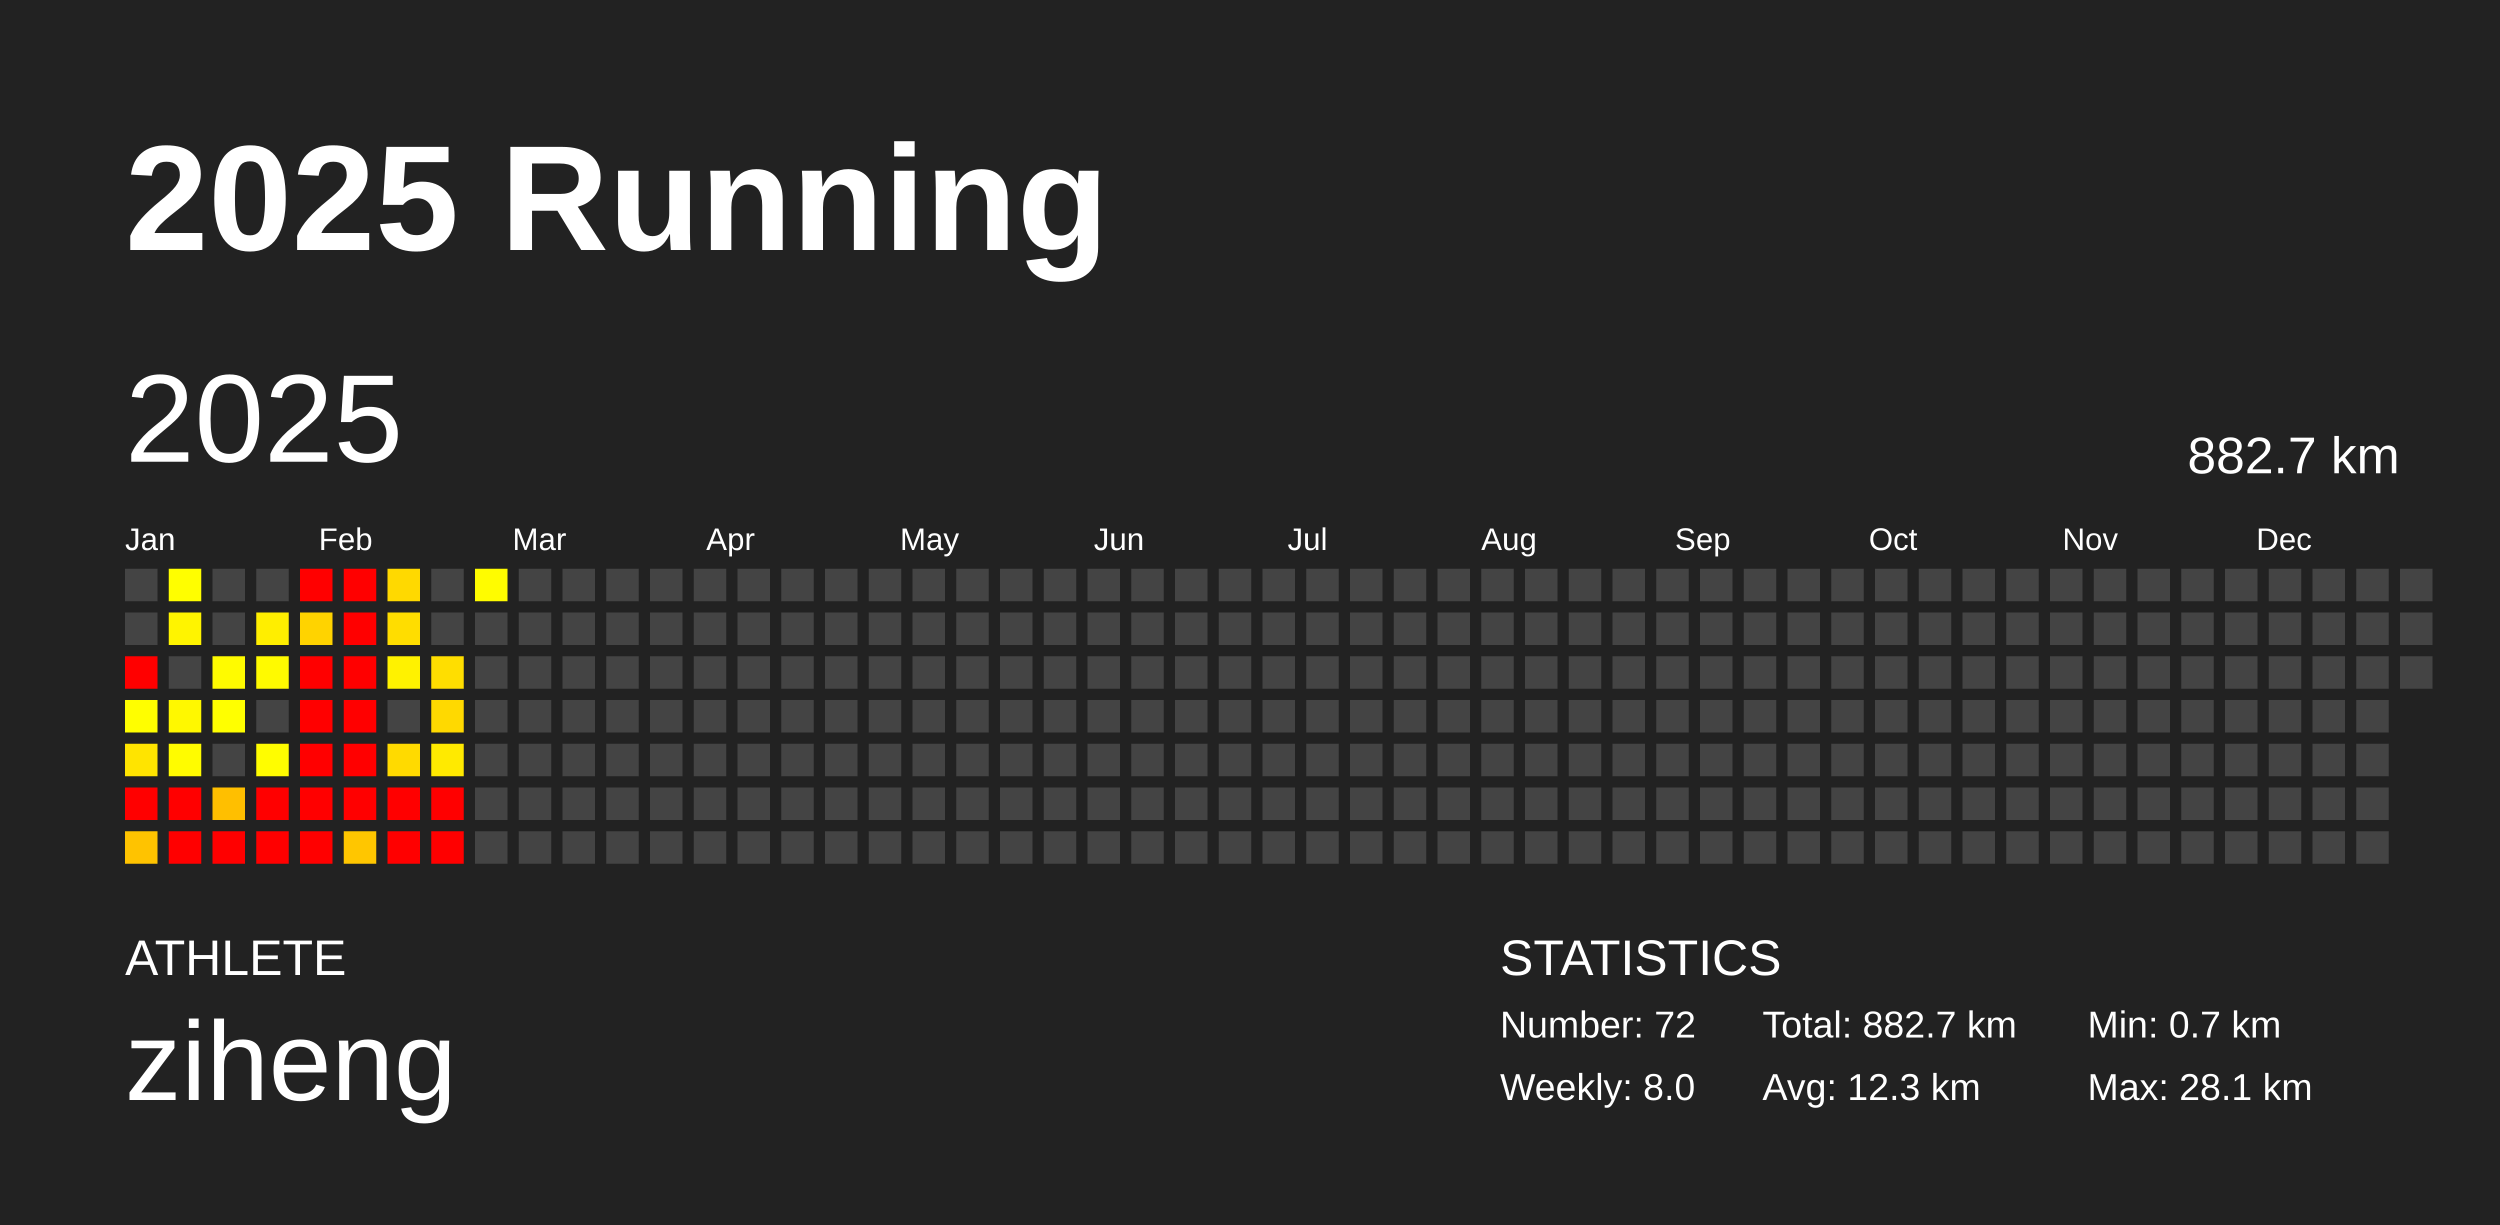
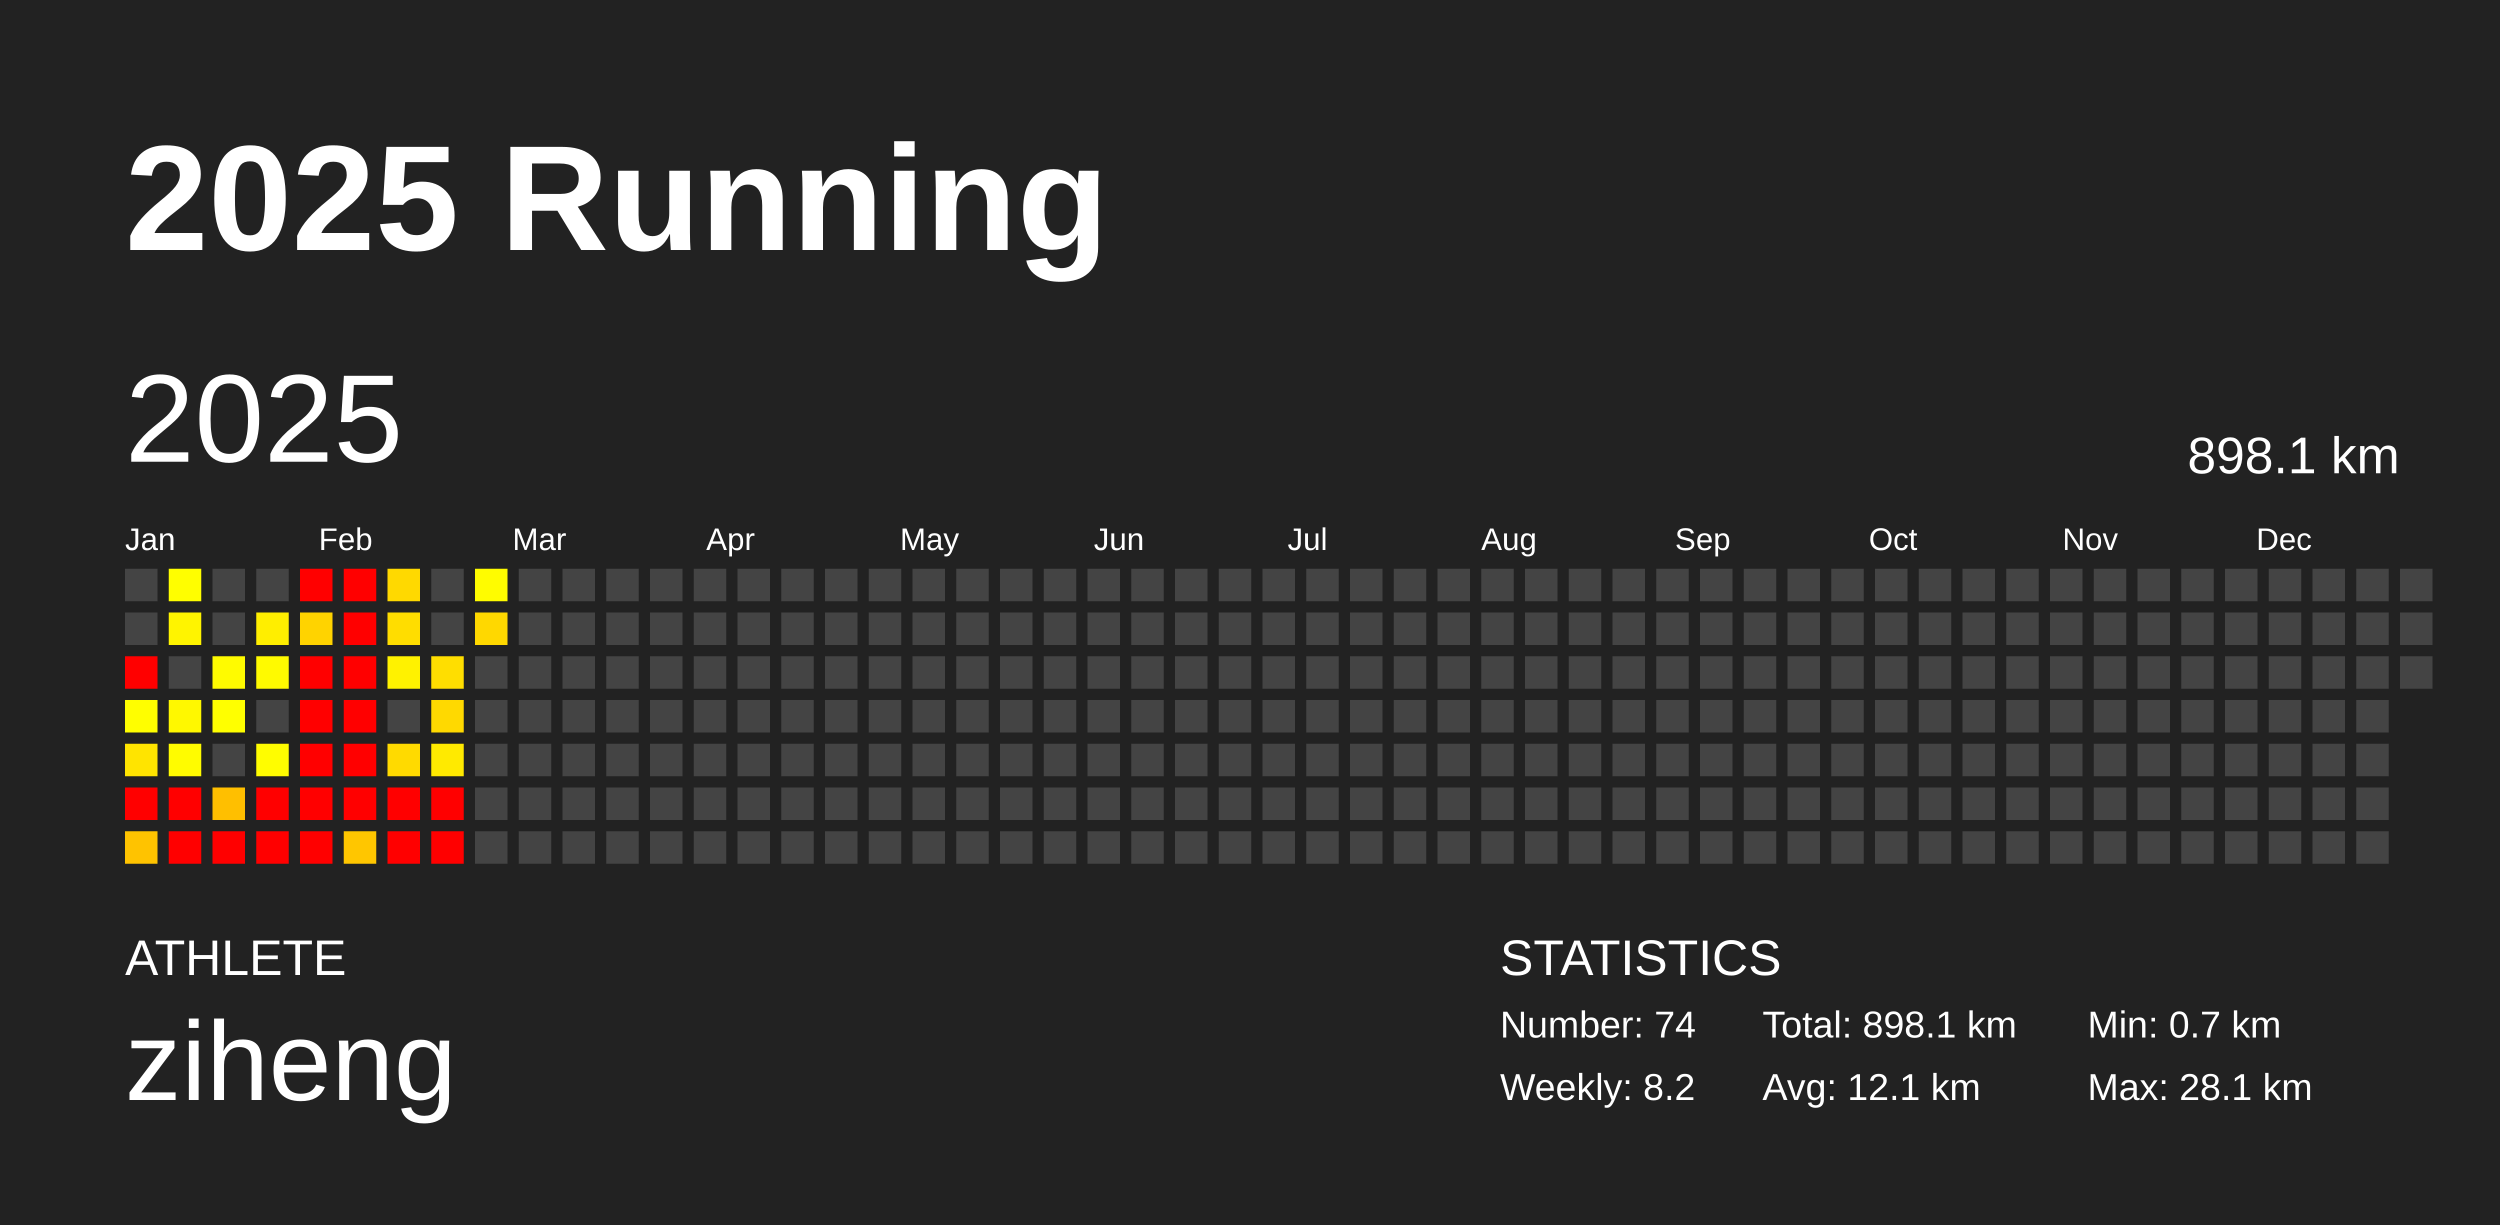
<svg xmlns="http://www.w3.org/2000/svg" baseProfile="full" height="98mm" version="1.1" viewBox="0,0,200,98" width="200mm">
  <defs />
  <rect fill="#222222" height="98" width="200" x="0" y="0" />
  <text fill="#FFFFFF" style="font-size:12px; font-family:Arial; font-weight:bold;" x="10" y="20">2025 Running</text>
  <text fill="#FFFFFF" style="font-size:4px; font-family:Arial" x="10" y="78">ATHLETE</text>
  <text fill="#FFFFFF" style="font-size:9px; font-family:Arial" x="10" y="88">ziheng</text>
  <text fill="#FFFFFF" style="font-size:4px; font-family:Arial" x="120" y="78">STATISTICS</text>
-   <text fill="#FFFFFF" style="font-size:3px; font-family:Arial" x="120" y="83">Number: 72</text>
-   <text fill="#FFFFFF" style="font-size:3px; font-family:Arial" x="120" y="88">Weekly: 8.0</text>
-   <text fill="#FFFFFF" style="font-size:3px; font-family:Arial" x="141" y="83">Total: 882.7 km</text>
-   <text fill="#FFFFFF" style="font-size:3px; font-family:Arial" x="141" y="88">Avg: 12.3 km</text>
+   <text fill="#FFFFFF" style="font-size:3px; font-family:Arial" x="120" y="83">Number: 74</text>
+   <text fill="#FFFFFF" style="font-size:3px; font-family:Arial" x="120" y="88">Weekly: 8.2</text>
+   <text fill="#FFFFFF" style="font-size:3px; font-family:Arial" x="141" y="83">Total: 898.1 km</text>
+   <text fill="#FFFFFF" style="font-size:3px; font-family:Arial" x="141" y="88">Avg: 12.1 km</text>
  <text fill="#FFFFFF" style="font-size:3px; font-family:Arial" x="167" y="83">Min: 0.7 km</text>
  <text fill="#FFFFFF" style="font-size:3px; font-family:Arial" x="167" y="88">Max: 28.1 km</text>
  <text dominant-baseline="hanging" fill="#FFFFFF" style="font-size:10.0px; font-family:Arial;" x="10" y="30">2025</text>
-   <text dominant-baseline="hanging" fill="#FFFFFF" style="font-size:4.125px; font-family:Arial;" x="175" y="35">882.7 km</text>
+   <text dominant-baseline="hanging" fill="#FFFFFF" style="font-size:4.125px; font-family:Arial;" x="175" y="35">898.1 km</text>
  <text fill="#FFFFFF" style="font-size:2.5px; font-family:Arial" x="10.0" y="44">Jan</text>
  <text fill="#FFFFFF" style="font-size:2.5px; font-family:Arial" x="25.5" y="44">Feb</text>
  <text fill="#FFFFFF" style="font-size:2.5px; font-family:Arial" x="41.0" y="44">Mar</text>
  <text fill="#FFFFFF" style="font-size:2.5px; font-family:Arial" x="56.5" y="44">Apr</text>
  <text fill="#FFFFFF" style="font-size:2.5px; font-family:Arial" x="72.0" y="44">May</text>
  <text fill="#FFFFFF" style="font-size:2.5px; font-family:Arial" x="87.5" y="44">Jun</text>
  <text fill="#FFFFFF" style="font-size:2.5px; font-family:Arial" x="103.0" y="44">Jul</text>
  <text fill="#FFFFFF" style="font-size:2.5px; font-family:Arial" x="118.5" y="44">Aug</text>
  <text fill="#FFFFFF" style="font-size:2.5px; font-family:Arial" x="134.0" y="44">Sep</text>
  <text fill="#FFFFFF" style="font-size:2.5px; font-family:Arial" x="149.5" y="44">Oct</text>
  <text fill="#FFFFFF" style="font-size:2.5px; font-family:Arial" x="165.0" y="44">Nov</text>
  <text fill="#FFFFFF" style="font-size:2.5px; font-family:Arial" x="180.5" y="44">Dec</text>
  <rect fill="#444444" height="2.6" width="2.6" x="10.0" y="45.5" />
  <rect fill="#444444" height="2.6" width="2.6" x="10.0" y="49.0" />
  <rect fill="red" height="2.6" width="2.6" x="10.0" y="52.5" />
  <rect fill="#fffe00" height="2.6" width="2.6" x="10.0" y="56.0" />
  <rect fill="#ffe400" height="2.6" width="2.6" x="10.0" y="59.5" />
  <rect fill="red" height="2.6" width="2.6" x="10.0" y="63.0" />
  <rect fill="#ffc300" height="2.6" width="2.6" x="10.0" y="66.5" />
  <rect fill="#fffe00" height="2.6" width="2.6" x="13.5" y="45.5" />
  <rect fill="#fff400" height="2.6" width="2.6" x="13.5" y="49.0" />
  <rect fill="#444444" height="2.6" width="2.6" x="13.5" y="52.5" />
  <rect fill="#fff800" height="2.6" width="2.6" x="13.5" y="56.0" />
  <rect fill="#fffc00" height="2.6" width="2.6" x="13.5" y="59.5" />
  <rect fill="red" height="2.6" width="2.6" x="13.5" y="63.0" />
  <rect fill="red" height="2.6" width="2.6" x="13.5" y="66.5" />
  <rect fill="#444444" height="2.6" width="2.6" x="17.0" y="45.5" />
  <rect fill="#444444" height="2.6" width="2.6" x="17.0" y="49.0" />
  <rect fill="#fffb00" height="2.6" width="2.6" x="17.0" y="52.5" />
  <rect fill="#ffff00" height="2.6" width="2.6" x="17.0" y="56.0" />
  <rect fill="#444444" height="2.6" width="2.6" x="17.0" y="59.5" />
  <rect fill="#ffbf00" height="2.6" width="2.6" x="17.0" y="63.0" />
  <rect fill="red" height="2.6" width="2.6" x="17.0" y="66.5" />
  <rect fill="#444444" height="2.6" width="2.6" x="20.5" y="45.5" />
  <rect fill="#ffee00" height="2.6" width="2.6" x="20.5" y="49.0" />
  <rect fill="#fffa00" height="2.6" width="2.6" x="20.5" y="52.5" />
  <rect fill="#444444" height="2.6" width="2.6" x="20.5" y="56.0" />
  <rect fill="#fffd00" height="2.6" width="2.6" x="20.5" y="59.5" />
  <rect fill="red" height="2.6" width="2.6" x="20.5" y="63.0" />
  <rect fill="red" height="2.6" width="2.6" x="20.5" y="66.5" />
  <rect fill="red" height="2.6" width="2.6" x="24.0" y="45.5" />
  <rect fill="#ffd300" height="2.6" width="2.6" x="24.0" y="49.0" />
  <rect fill="red" height="2.6" width="2.6" x="24.0" y="52.5" />
  <rect fill="red" height="2.6" width="2.6" x="24.0" y="56.0" />
  <rect fill="red" height="2.6" width="2.6" x="24.0" y="59.5" />
  <rect fill="red" height="2.6" width="2.6" x="24.0" y="63.0" />
  <rect fill="red" height="2.6" width="2.6" x="24.0" y="66.5" />
  <rect fill="red" height="2.6" width="2.6" x="27.5" y="45.5" />
  <rect fill="red" height="2.6" width="2.6" x="27.5" y="49.0" />
  <rect fill="red" height="2.6" width="2.6" x="27.5" y="52.5" />
  <rect fill="red" height="2.6" width="2.6" x="27.5" y="56.0" />
  <rect fill="red" height="2.6" width="2.6" x="27.5" y="59.5" />
  <rect fill="red" height="2.6" width="2.6" x="27.5" y="63.0" />
  <rect fill="#ffc600" height="2.6" width="2.6" x="27.5" y="66.5" />
  <rect fill="#ffd900" height="2.6" width="2.6" x="31.0" y="45.5" />
  <rect fill="#ffdd00" height="2.6" width="2.6" x="31.0" y="49.0" />
  <rect fill="#fff200" height="2.6" width="2.6" x="31.0" y="52.5" />
  <rect fill="#444444" height="2.6" width="2.6" x="31.0" y="56.0" />
  <rect fill="#ffda00" height="2.6" width="2.6" x="31.0" y="59.5" />
  <rect fill="red" height="2.6" width="2.6" x="31.0" y="63.0" />
  <rect fill="red" height="2.6" width="2.6" x="31.0" y="66.5" />
  <rect fill="#444444" height="2.6" width="2.6" x="34.5" y="45.5" />
  <rect fill="#444444" height="2.6" width="2.6" x="34.5" y="49.0" />
  <rect fill="#ffde00" height="2.6" width="2.6" x="34.5" y="52.5" />
  <rect fill="#ffd900" height="2.6" width="2.6" x="34.5" y="56.0" />
  <rect fill="#ffea00" height="2.6" width="2.6" x="34.5" y="59.5" />
  <rect fill="red" height="2.6" width="2.6" x="34.5" y="63.0" />
  <rect fill="red" height="2.6" width="2.6" x="34.5" y="66.5" />
  <rect fill="#fffc00" height="2.6" width="2.6" x="38.0" y="45.5" />
-   <rect fill="#444444" height="2.6" width="2.6" x="38.0" y="49.0" />
+   <rect fill="#ffd800" height="2.6" width="2.6" x="38.0" y="49.0" />
  <rect fill="#444444" height="2.6" width="2.6" x="38.0" y="52.5" />
  <rect fill="#444444" height="2.6" width="2.6" x="38.0" y="56.0" />
  <rect fill="#444444" height="2.6" width="2.6" x="38.0" y="59.5" />
  <rect fill="#444444" height="2.6" width="2.6" x="38.0" y="63.0" />
  <rect fill="#444444" height="2.6" width="2.6" x="38.0" y="66.5" />
  <rect fill="#444444" height="2.6" width="2.6" x="41.5" y="45.5" />
  <rect fill="#444444" height="2.6" width="2.6" x="41.5" y="49.0" />
  <rect fill="#444444" height="2.6" width="2.6" x="41.5" y="52.5" />
  <rect fill="#444444" height="2.6" width="2.6" x="41.5" y="56.0" />
  <rect fill="#444444" height="2.6" width="2.6" x="41.5" y="59.5" />
  <rect fill="#444444" height="2.6" width="2.6" x="41.5" y="63.0" />
  <rect fill="#444444" height="2.6" width="2.6" x="41.5" y="66.5" />
  <rect fill="#444444" height="2.6" width="2.6" x="45.0" y="45.5" />
  <rect fill="#444444" height="2.6" width="2.6" x="45.0" y="49.0" />
  <rect fill="#444444" height="2.6" width="2.6" x="45.0" y="52.5" />
  <rect fill="#444444" height="2.6" width="2.6" x="45.0" y="56.0" />
  <rect fill="#444444" height="2.6" width="2.6" x="45.0" y="59.5" />
  <rect fill="#444444" height="2.6" width="2.6" x="45.0" y="63.0" />
  <rect fill="#444444" height="2.6" width="2.6" x="45.0" y="66.5" />
  <rect fill="#444444" height="2.6" width="2.6" x="48.5" y="45.5" />
  <rect fill="#444444" height="2.6" width="2.6" x="48.5" y="49.0" />
  <rect fill="#444444" height="2.6" width="2.6" x="48.5" y="52.5" />
  <rect fill="#444444" height="2.6" width="2.6" x="48.5" y="56.0" />
  <rect fill="#444444" height="2.6" width="2.6" x="48.5" y="59.5" />
  <rect fill="#444444" height="2.6" width="2.6" x="48.5" y="63.0" />
  <rect fill="#444444" height="2.6" width="2.6" x="48.5" y="66.5" />
  <rect fill="#444444" height="2.6" width="2.6" x="52.0" y="45.5" />
  <rect fill="#444444" height="2.6" width="2.6" x="52.0" y="49.0" />
  <rect fill="#444444" height="2.6" width="2.6" x="52.0" y="52.5" />
  <rect fill="#444444" height="2.6" width="2.6" x="52.0" y="56.0" />
  <rect fill="#444444" height="2.6" width="2.6" x="52.0" y="59.5" />
  <rect fill="#444444" height="2.6" width="2.6" x="52.0" y="63.0" />
  <rect fill="#444444" height="2.6" width="2.6" x="52.0" y="66.5" />
  <rect fill="#444444" height="2.6" width="2.6" x="55.5" y="45.5" />
  <rect fill="#444444" height="2.6" width="2.6" x="55.5" y="49.0" />
  <rect fill="#444444" height="2.6" width="2.6" x="55.5" y="52.5" />
  <rect fill="#444444" height="2.6" width="2.6" x="55.5" y="56.0" />
  <rect fill="#444444" height="2.6" width="2.6" x="55.5" y="59.5" />
  <rect fill="#444444" height="2.6" width="2.6" x="55.5" y="63.0" />
  <rect fill="#444444" height="2.6" width="2.6" x="55.5" y="66.5" />
  <rect fill="#444444" height="2.6" width="2.6" x="59.0" y="45.5" />
  <rect fill="#444444" height="2.6" width="2.6" x="59.0" y="49.0" />
  <rect fill="#444444" height="2.6" width="2.6" x="59.0" y="52.5" />
  <rect fill="#444444" height="2.6" width="2.6" x="59.0" y="56.0" />
  <rect fill="#444444" height="2.6" width="2.6" x="59.0" y="59.5" />
  <rect fill="#444444" height="2.6" width="2.6" x="59.0" y="63.0" />
  <rect fill="#444444" height="2.6" width="2.6" x="59.0" y="66.5" />
  <rect fill="#444444" height="2.6" width="2.6" x="62.5" y="45.5" />
  <rect fill="#444444" height="2.6" width="2.6" x="62.5" y="49.0" />
  <rect fill="#444444" height="2.6" width="2.6" x="62.5" y="52.5" />
  <rect fill="#444444" height="2.6" width="2.6" x="62.5" y="56.0" />
  <rect fill="#444444" height="2.6" width="2.6" x="62.5" y="59.5" />
  <rect fill="#444444" height="2.6" width="2.6" x="62.5" y="63.0" />
  <rect fill="#444444" height="2.6" width="2.6" x="62.5" y="66.5" />
  <rect fill="#444444" height="2.6" width="2.6" x="66.0" y="45.5" />
  <rect fill="#444444" height="2.6" width="2.6" x="66.0" y="49.0" />
  <rect fill="#444444" height="2.6" width="2.6" x="66.0" y="52.5" />
  <rect fill="#444444" height="2.6" width="2.6" x="66.0" y="56.0" />
  <rect fill="#444444" height="2.6" width="2.6" x="66.0" y="59.5" />
  <rect fill="#444444" height="2.6" width="2.6" x="66.0" y="63.0" />
  <rect fill="#444444" height="2.6" width="2.6" x="66.0" y="66.5" />
  <rect fill="#444444" height="2.6" width="2.6" x="69.5" y="45.5" />
  <rect fill="#444444" height="2.6" width="2.6" x="69.5" y="49.0" />
  <rect fill="#444444" height="2.6" width="2.6" x="69.5" y="52.5" />
  <rect fill="#444444" height="2.6" width="2.6" x="69.5" y="56.0" />
  <rect fill="#444444" height="2.6" width="2.6" x="69.5" y="59.5" />
  <rect fill="#444444" height="2.6" width="2.6" x="69.5" y="63.0" />
  <rect fill="#444444" height="2.6" width="2.6" x="69.5" y="66.5" />
  <rect fill="#444444" height="2.6" width="2.6" x="73.0" y="45.5" />
  <rect fill="#444444" height="2.6" width="2.6" x="73.0" y="49.0" />
  <rect fill="#444444" height="2.6" width="2.6" x="73.0" y="52.5" />
  <rect fill="#444444" height="2.6" width="2.6" x="73.0" y="56.0" />
  <rect fill="#444444" height="2.6" width="2.6" x="73.0" y="59.5" />
  <rect fill="#444444" height="2.6" width="2.6" x="73.0" y="63.0" />
  <rect fill="#444444" height="2.6" width="2.6" x="73.0" y="66.5" />
  <rect fill="#444444" height="2.6" width="2.6" x="76.5" y="45.5" />
  <rect fill="#444444" height="2.6" width="2.6" x="76.5" y="49.0" />
  <rect fill="#444444" height="2.6" width="2.6" x="76.5" y="52.5" />
  <rect fill="#444444" height="2.6" width="2.6" x="76.5" y="56.0" />
  <rect fill="#444444" height="2.6" width="2.6" x="76.5" y="59.5" />
  <rect fill="#444444" height="2.6" width="2.6" x="76.5" y="63.0" />
  <rect fill="#444444" height="2.6" width="2.6" x="76.5" y="66.5" />
  <rect fill="#444444" height="2.6" width="2.6" x="80.0" y="45.5" />
  <rect fill="#444444" height="2.6" width="2.6" x="80.0" y="49.0" />
  <rect fill="#444444" height="2.6" width="2.6" x="80.0" y="52.5" />
  <rect fill="#444444" height="2.6" width="2.6" x="80.0" y="56.0" />
  <rect fill="#444444" height="2.6" width="2.6" x="80.0" y="59.5" />
  <rect fill="#444444" height="2.6" width="2.6" x="80.0" y="63.0" />
  <rect fill="#444444" height="2.6" width="2.6" x="80.0" y="66.5" />
  <rect fill="#444444" height="2.6" width="2.6" x="83.5" y="45.5" />
  <rect fill="#444444" height="2.6" width="2.6" x="83.5" y="49.0" />
  <rect fill="#444444" height="2.6" width="2.6" x="83.5" y="52.5" />
  <rect fill="#444444" height="2.6" width="2.6" x="83.5" y="56.0" />
  <rect fill="#444444" height="2.6" width="2.6" x="83.5" y="59.5" />
  <rect fill="#444444" height="2.6" width="2.6" x="83.5" y="63.0" />
  <rect fill="#444444" height="2.6" width="2.6" x="83.5" y="66.5" />
  <rect fill="#444444" height="2.6" width="2.6" x="87.0" y="45.5" />
  <rect fill="#444444" height="2.6" width="2.6" x="87.0" y="49.0" />
  <rect fill="#444444" height="2.6" width="2.6" x="87.0" y="52.5" />
  <rect fill="#444444" height="2.6" width="2.6" x="87.0" y="56.0" />
  <rect fill="#444444" height="2.6" width="2.6" x="87.0" y="59.5" />
  <rect fill="#444444" height="2.6" width="2.6" x="87.0" y="63.0" />
  <rect fill="#444444" height="2.6" width="2.6" x="87.0" y="66.5" />
  <rect fill="#444444" height="2.6" width="2.6" x="90.5" y="45.5" />
  <rect fill="#444444" height="2.6" width="2.6" x="90.5" y="49.0" />
  <rect fill="#444444" height="2.6" width="2.6" x="90.5" y="52.5" />
  <rect fill="#444444" height="2.6" width="2.6" x="90.5" y="56.0" />
  <rect fill="#444444" height="2.6" width="2.6" x="90.5" y="59.5" />
  <rect fill="#444444" height="2.6" width="2.6" x="90.5" y="63.0" />
  <rect fill="#444444" height="2.6" width="2.6" x="90.5" y="66.5" />
  <rect fill="#444444" height="2.6" width="2.6" x="94.0" y="45.5" />
  <rect fill="#444444" height="2.6" width="2.6" x="94.0" y="49.0" />
  <rect fill="#444444" height="2.6" width="2.6" x="94.0" y="52.5" />
  <rect fill="#444444" height="2.6" width="2.6" x="94.0" y="56.0" />
  <rect fill="#444444" height="2.6" width="2.6" x="94.0" y="59.5" />
  <rect fill="#444444" height="2.6" width="2.6" x="94.0" y="63.0" />
  <rect fill="#444444" height="2.6" width="2.6" x="94.0" y="66.5" />
  <rect fill="#444444" height="2.6" width="2.6" x="97.5" y="45.5" />
  <rect fill="#444444" height="2.6" width="2.6" x="97.5" y="49.0" />
  <rect fill="#444444" height="2.6" width="2.6" x="97.5" y="52.5" />
  <rect fill="#444444" height="2.6" width="2.6" x="97.5" y="56.0" />
  <rect fill="#444444" height="2.6" width="2.6" x="97.5" y="59.5" />
  <rect fill="#444444" height="2.6" width="2.6" x="97.5" y="63.0" />
  <rect fill="#444444" height="2.6" width="2.6" x="97.5" y="66.5" />
  <rect fill="#444444" height="2.6" width="2.6" x="101.0" y="45.5" />
  <rect fill="#444444" height="2.6" width="2.6" x="101.0" y="49.0" />
  <rect fill="#444444" height="2.6" width="2.6" x="101.0" y="52.5" />
  <rect fill="#444444" height="2.6" width="2.6" x="101.0" y="56.0" />
  <rect fill="#444444" height="2.6" width="2.6" x="101.0" y="59.5" />
  <rect fill="#444444" height="2.6" width="2.6" x="101.0" y="63.0" />
  <rect fill="#444444" height="2.6" width="2.6" x="101.0" y="66.5" />
  <rect fill="#444444" height="2.6" width="2.6" x="104.5" y="45.5" />
  <rect fill="#444444" height="2.6" width="2.6" x="104.5" y="49.0" />
  <rect fill="#444444" height="2.6" width="2.6" x="104.5" y="52.5" />
  <rect fill="#444444" height="2.6" width="2.6" x="104.5" y="56.0" />
  <rect fill="#444444" height="2.6" width="2.6" x="104.5" y="59.5" />
  <rect fill="#444444" height="2.6" width="2.6" x="104.5" y="63.0" />
  <rect fill="#444444" height="2.6" width="2.6" x="104.5" y="66.5" />
  <rect fill="#444444" height="2.6" width="2.6" x="108.0" y="45.5" />
  <rect fill="#444444" height="2.6" width="2.6" x="108.0" y="49.0" />
  <rect fill="#444444" height="2.6" width="2.6" x="108.0" y="52.5" />
  <rect fill="#444444" height="2.6" width="2.6" x="108.0" y="56.0" />
  <rect fill="#444444" height="2.6" width="2.6" x="108.0" y="59.5" />
  <rect fill="#444444" height="2.6" width="2.6" x="108.0" y="63.0" />
  <rect fill="#444444" height="2.6" width="2.6" x="108.0" y="66.5" />
  <rect fill="#444444" height="2.6" width="2.6" x="111.5" y="45.5" />
  <rect fill="#444444" height="2.6" width="2.6" x="111.5" y="49.0" />
  <rect fill="#444444" height="2.6" width="2.6" x="111.5" y="52.5" />
  <rect fill="#444444" height="2.6" width="2.6" x="111.5" y="56.0" />
  <rect fill="#444444" height="2.6" width="2.6" x="111.5" y="59.5" />
  <rect fill="#444444" height="2.6" width="2.6" x="111.5" y="63.0" />
  <rect fill="#444444" height="2.6" width="2.6" x="111.5" y="66.5" />
  <rect fill="#444444" height="2.6" width="2.6" x="115.0" y="45.5" />
  <rect fill="#444444" height="2.6" width="2.6" x="115.0" y="49.0" />
  <rect fill="#444444" height="2.6" width="2.6" x="115.0" y="52.5" />
  <rect fill="#444444" height="2.6" width="2.6" x="115.0" y="56.0" />
  <rect fill="#444444" height="2.6" width="2.6" x="115.0" y="59.5" />
  <rect fill="#444444" height="2.6" width="2.6" x="115.0" y="63.0" />
  <rect fill="#444444" height="2.6" width="2.6" x="115.0" y="66.5" />
  <rect fill="#444444" height="2.6" width="2.6" x="118.5" y="45.5" />
  <rect fill="#444444" height="2.6" width="2.6" x="118.5" y="49.0" />
  <rect fill="#444444" height="2.6" width="2.6" x="118.5" y="52.5" />
  <rect fill="#444444" height="2.6" width="2.6" x="118.5" y="56.0" />
  <rect fill="#444444" height="2.6" width="2.6" x="118.5" y="59.5" />
  <rect fill="#444444" height="2.6" width="2.6" x="118.5" y="63.0" />
  <rect fill="#444444" height="2.6" width="2.6" x="118.5" y="66.5" />
  <rect fill="#444444" height="2.6" width="2.6" x="122.0" y="45.5" />
  <rect fill="#444444" height="2.6" width="2.6" x="122.0" y="49.0" />
  <rect fill="#444444" height="2.6" width="2.6" x="122.0" y="52.5" />
  <rect fill="#444444" height="2.6" width="2.6" x="122.0" y="56.0" />
  <rect fill="#444444" height="2.6" width="2.6" x="122.0" y="59.5" />
  <rect fill="#444444" height="2.6" width="2.6" x="122.0" y="63.0" />
  <rect fill="#444444" height="2.6" width="2.6" x="122.0" y="66.5" />
  <rect fill="#444444" height="2.6" width="2.6" x="125.5" y="45.5" />
  <rect fill="#444444" height="2.6" width="2.6" x="125.5" y="49.0" />
  <rect fill="#444444" height="2.6" width="2.6" x="125.5" y="52.5" />
  <rect fill="#444444" height="2.6" width="2.6" x="125.5" y="56.0" />
  <rect fill="#444444" height="2.6" width="2.6" x="125.5" y="59.5" />
  <rect fill="#444444" height="2.6" width="2.6" x="125.5" y="63.0" />
  <rect fill="#444444" height="2.6" width="2.6" x="125.5" y="66.5" />
  <rect fill="#444444" height="2.6" width="2.6" x="129.0" y="45.5" />
  <rect fill="#444444" height="2.6" width="2.6" x="129.0" y="49.0" />
  <rect fill="#444444" height="2.6" width="2.6" x="129.0" y="52.5" />
  <rect fill="#444444" height="2.6" width="2.6" x="129.0" y="56.0" />
  <rect fill="#444444" height="2.6" width="2.6" x="129.0" y="59.5" />
  <rect fill="#444444" height="2.6" width="2.6" x="129.0" y="63.0" />
  <rect fill="#444444" height="2.6" width="2.6" x="129.0" y="66.5" />
  <rect fill="#444444" height="2.6" width="2.6" x="132.5" y="45.5" />
  <rect fill="#444444" height="2.6" width="2.6" x="132.5" y="49.0" />
  <rect fill="#444444" height="2.6" width="2.6" x="132.5" y="52.5" />
  <rect fill="#444444" height="2.6" width="2.6" x="132.5" y="56.0" />
  <rect fill="#444444" height="2.6" width="2.6" x="132.5" y="59.5" />
  <rect fill="#444444" height="2.6" width="2.6" x="132.5" y="63.0" />
  <rect fill="#444444" height="2.6" width="2.6" x="132.5" y="66.5" />
  <rect fill="#444444" height="2.6" width="2.6" x="136.0" y="45.5" />
  <rect fill="#444444" height="2.6" width="2.6" x="136.0" y="49.0" />
  <rect fill="#444444" height="2.6" width="2.6" x="136.0" y="52.5" />
  <rect fill="#444444" height="2.6" width="2.6" x="136.0" y="56.0" />
  <rect fill="#444444" height="2.6" width="2.6" x="136.0" y="59.5" />
  <rect fill="#444444" height="2.6" width="2.6" x="136.0" y="63.0" />
  <rect fill="#444444" height="2.6" width="2.6" x="136.0" y="66.5" />
  <rect fill="#444444" height="2.6" width="2.6" x="139.5" y="45.5" />
  <rect fill="#444444" height="2.6" width="2.6" x="139.5" y="49.0" />
  <rect fill="#444444" height="2.6" width="2.6" x="139.5" y="52.5" />
  <rect fill="#444444" height="2.6" width="2.6" x="139.5" y="56.0" />
  <rect fill="#444444" height="2.6" width="2.6" x="139.5" y="59.5" />
  <rect fill="#444444" height="2.6" width="2.6" x="139.5" y="63.0" />
  <rect fill="#444444" height="2.6" width="2.6" x="139.5" y="66.5" />
  <rect fill="#444444" height="2.6" width="2.6" x="143.0" y="45.5" />
  <rect fill="#444444" height="2.6" width="2.6" x="143.0" y="49.0" />
  <rect fill="#444444" height="2.6" width="2.6" x="143.0" y="52.5" />
  <rect fill="#444444" height="2.6" width="2.6" x="143.0" y="56.0" />
  <rect fill="#444444" height="2.6" width="2.6" x="143.0" y="59.5" />
  <rect fill="#444444" height="2.6" width="2.6" x="143.0" y="63.0" />
  <rect fill="#444444" height="2.6" width="2.6" x="143.0" y="66.5" />
  <rect fill="#444444" height="2.6" width="2.6" x="146.5" y="45.5" />
  <rect fill="#444444" height="2.6" width="2.6" x="146.5" y="49.0" />
  <rect fill="#444444" height="2.6" width="2.6" x="146.5" y="52.5" />
  <rect fill="#444444" height="2.6" width="2.6" x="146.5" y="56.0" />
  <rect fill="#444444" height="2.6" width="2.6" x="146.5" y="59.5" />
  <rect fill="#444444" height="2.6" width="2.6" x="146.5" y="63.0" />
  <rect fill="#444444" height="2.6" width="2.6" x="146.5" y="66.5" />
  <rect fill="#444444" height="2.6" width="2.6" x="150.0" y="45.5" />
  <rect fill="#444444" height="2.6" width="2.6" x="150.0" y="49.0" />
  <rect fill="#444444" height="2.6" width="2.6" x="150.0" y="52.5" />
  <rect fill="#444444" height="2.6" width="2.6" x="150.0" y="56.0" />
  <rect fill="#444444" height="2.6" width="2.6" x="150.0" y="59.5" />
  <rect fill="#444444" height="2.6" width="2.6" x="150.0" y="63.0" />
  <rect fill="#444444" height="2.6" width="2.6" x="150.0" y="66.5" />
  <rect fill="#444444" height="2.6" width="2.6" x="153.5" y="45.5" />
  <rect fill="#444444" height="2.6" width="2.6" x="153.5" y="49.0" />
  <rect fill="#444444" height="2.6" width="2.6" x="153.5" y="52.5" />
  <rect fill="#444444" height="2.6" width="2.6" x="153.5" y="56.0" />
  <rect fill="#444444" height="2.6" width="2.6" x="153.5" y="59.5" />
  <rect fill="#444444" height="2.6" width="2.6" x="153.5" y="63.0" />
  <rect fill="#444444" height="2.6" width="2.6" x="153.5" y="66.5" />
  <rect fill="#444444" height="2.6" width="2.6" x="157.0" y="45.5" />
  <rect fill="#444444" height="2.6" width="2.6" x="157.0" y="49.0" />
  <rect fill="#444444" height="2.6" width="2.6" x="157.0" y="52.5" />
  <rect fill="#444444" height="2.6" width="2.6" x="157.0" y="56.0" />
  <rect fill="#444444" height="2.6" width="2.6" x="157.0" y="59.5" />
  <rect fill="#444444" height="2.6" width="2.6" x="157.0" y="63.0" />
  <rect fill="#444444" height="2.6" width="2.6" x="157.0" y="66.5" />
  <rect fill="#444444" height="2.6" width="2.6" x="160.5" y="45.5" />
  <rect fill="#444444" height="2.6" width="2.6" x="160.5" y="49.0" />
  <rect fill="#444444" height="2.6" width="2.6" x="160.5" y="52.5" />
  <rect fill="#444444" height="2.6" width="2.6" x="160.5" y="56.0" />
  <rect fill="#444444" height="2.6" width="2.6" x="160.5" y="59.5" />
  <rect fill="#444444" height="2.6" width="2.6" x="160.5" y="63.0" />
  <rect fill="#444444" height="2.6" width="2.6" x="160.5" y="66.5" />
  <rect fill="#444444" height="2.6" width="2.6" x="164.0" y="45.5" />
  <rect fill="#444444" height="2.6" width="2.6" x="164.0" y="49.0" />
  <rect fill="#444444" height="2.6" width="2.6" x="164.0" y="52.5" />
  <rect fill="#444444" height="2.6" width="2.6" x="164.0" y="56.0" />
  <rect fill="#444444" height="2.6" width="2.6" x="164.0" y="59.5" />
  <rect fill="#444444" height="2.6" width="2.6" x="164.0" y="63.0" />
  <rect fill="#444444" height="2.6" width="2.6" x="164.0" y="66.5" />
  <rect fill="#444444" height="2.6" width="2.6" x="167.5" y="45.5" />
  <rect fill="#444444" height="2.6" width="2.6" x="167.5" y="49.0" />
  <rect fill="#444444" height="2.6" width="2.6" x="167.5" y="52.5" />
  <rect fill="#444444" height="2.6" width="2.6" x="167.5" y="56.0" />
  <rect fill="#444444" height="2.6" width="2.6" x="167.5" y="59.5" />
  <rect fill="#444444" height="2.6" width="2.6" x="167.5" y="63.0" />
  <rect fill="#444444" height="2.6" width="2.6" x="167.5" y="66.5" />
  <rect fill="#444444" height="2.6" width="2.6" x="171.0" y="45.5" />
  <rect fill="#444444" height="2.6" width="2.6" x="171.0" y="49.0" />
  <rect fill="#444444" height="2.6" width="2.6" x="171.0" y="52.5" />
  <rect fill="#444444" height="2.6" width="2.6" x="171.0" y="56.0" />
  <rect fill="#444444" height="2.6" width="2.6" x="171.0" y="59.5" />
  <rect fill="#444444" height="2.6" width="2.6" x="171.0" y="63.0" />
  <rect fill="#444444" height="2.6" width="2.6" x="171.0" y="66.5" />
  <rect fill="#444444" height="2.6" width="2.6" x="174.5" y="45.5" />
  <rect fill="#444444" height="2.6" width="2.6" x="174.5" y="49.0" />
  <rect fill="#444444" height="2.6" width="2.6" x="174.5" y="52.5" />
  <rect fill="#444444" height="2.6" width="2.6" x="174.5" y="56.0" />
  <rect fill="#444444" height="2.6" width="2.6" x="174.5" y="59.5" />
  <rect fill="#444444" height="2.6" width="2.6" x="174.5" y="63.0" />
  <rect fill="#444444" height="2.6" width="2.6" x="174.5" y="66.5" />
  <rect fill="#444444" height="2.6" width="2.6" x="178.0" y="45.5" />
  <rect fill="#444444" height="2.6" width="2.6" x="178.0" y="49.0" />
  <rect fill="#444444" height="2.6" width="2.6" x="178.0" y="52.5" />
  <rect fill="#444444" height="2.6" width="2.6" x="178.0" y="56.0" />
  <rect fill="#444444" height="2.6" width="2.6" x="178.0" y="59.5" />
  <rect fill="#444444" height="2.6" width="2.6" x="178.0" y="63.0" />
  <rect fill="#444444" height="2.6" width="2.6" x="178.0" y="66.5" />
  <rect fill="#444444" height="2.6" width="2.6" x="181.5" y="45.5" />
  <rect fill="#444444" height="2.6" width="2.6" x="181.5" y="49.0" />
  <rect fill="#444444" height="2.6" width="2.6" x="181.5" y="52.5" />
  <rect fill="#444444" height="2.6" width="2.6" x="181.5" y="56.0" />
  <rect fill="#444444" height="2.6" width="2.6" x="181.5" y="59.5" />
  <rect fill="#444444" height="2.6" width="2.6" x="181.5" y="63.0" />
  <rect fill="#444444" height="2.6" width="2.6" x="181.5" y="66.5" />
  <rect fill="#444444" height="2.6" width="2.6" x="185.0" y="45.5" />
  <rect fill="#444444" height="2.6" width="2.6" x="185.0" y="49.0" />
  <rect fill="#444444" height="2.6" width="2.6" x="185.0" y="52.5" />
  <rect fill="#444444" height="2.6" width="2.6" x="185.0" y="56.0" />
  <rect fill="#444444" height="2.6" width="2.6" x="185.0" y="59.5" />
  <rect fill="#444444" height="2.6" width="2.6" x="185.0" y="63.0" />
  <rect fill="#444444" height="2.6" width="2.6" x="185.0" y="66.5" />
  <rect fill="#444444" height="2.6" width="2.6" x="188.5" y="45.5" />
  <rect fill="#444444" height="2.6" width="2.6" x="188.5" y="49.0" />
  <rect fill="#444444" height="2.6" width="2.6" x="188.5" y="52.5" />
  <rect fill="#444444" height="2.6" width="2.6" x="188.5" y="56.0" />
  <rect fill="#444444" height="2.6" width="2.6" x="188.5" y="59.5" />
  <rect fill="#444444" height="2.6" width="2.6" x="188.5" y="63.0" />
  <rect fill="#444444" height="2.6" width="2.6" x="188.5" y="66.5" />
  <rect fill="#444444" height="2.6" width="2.6" x="192.0" y="45.5" />
  <rect fill="#444444" height="2.6" width="2.6" x="192.0" y="49.0" />
  <rect fill="#444444" height="2.6" width="2.6" x="192.0" y="52.5" />
</svg>
